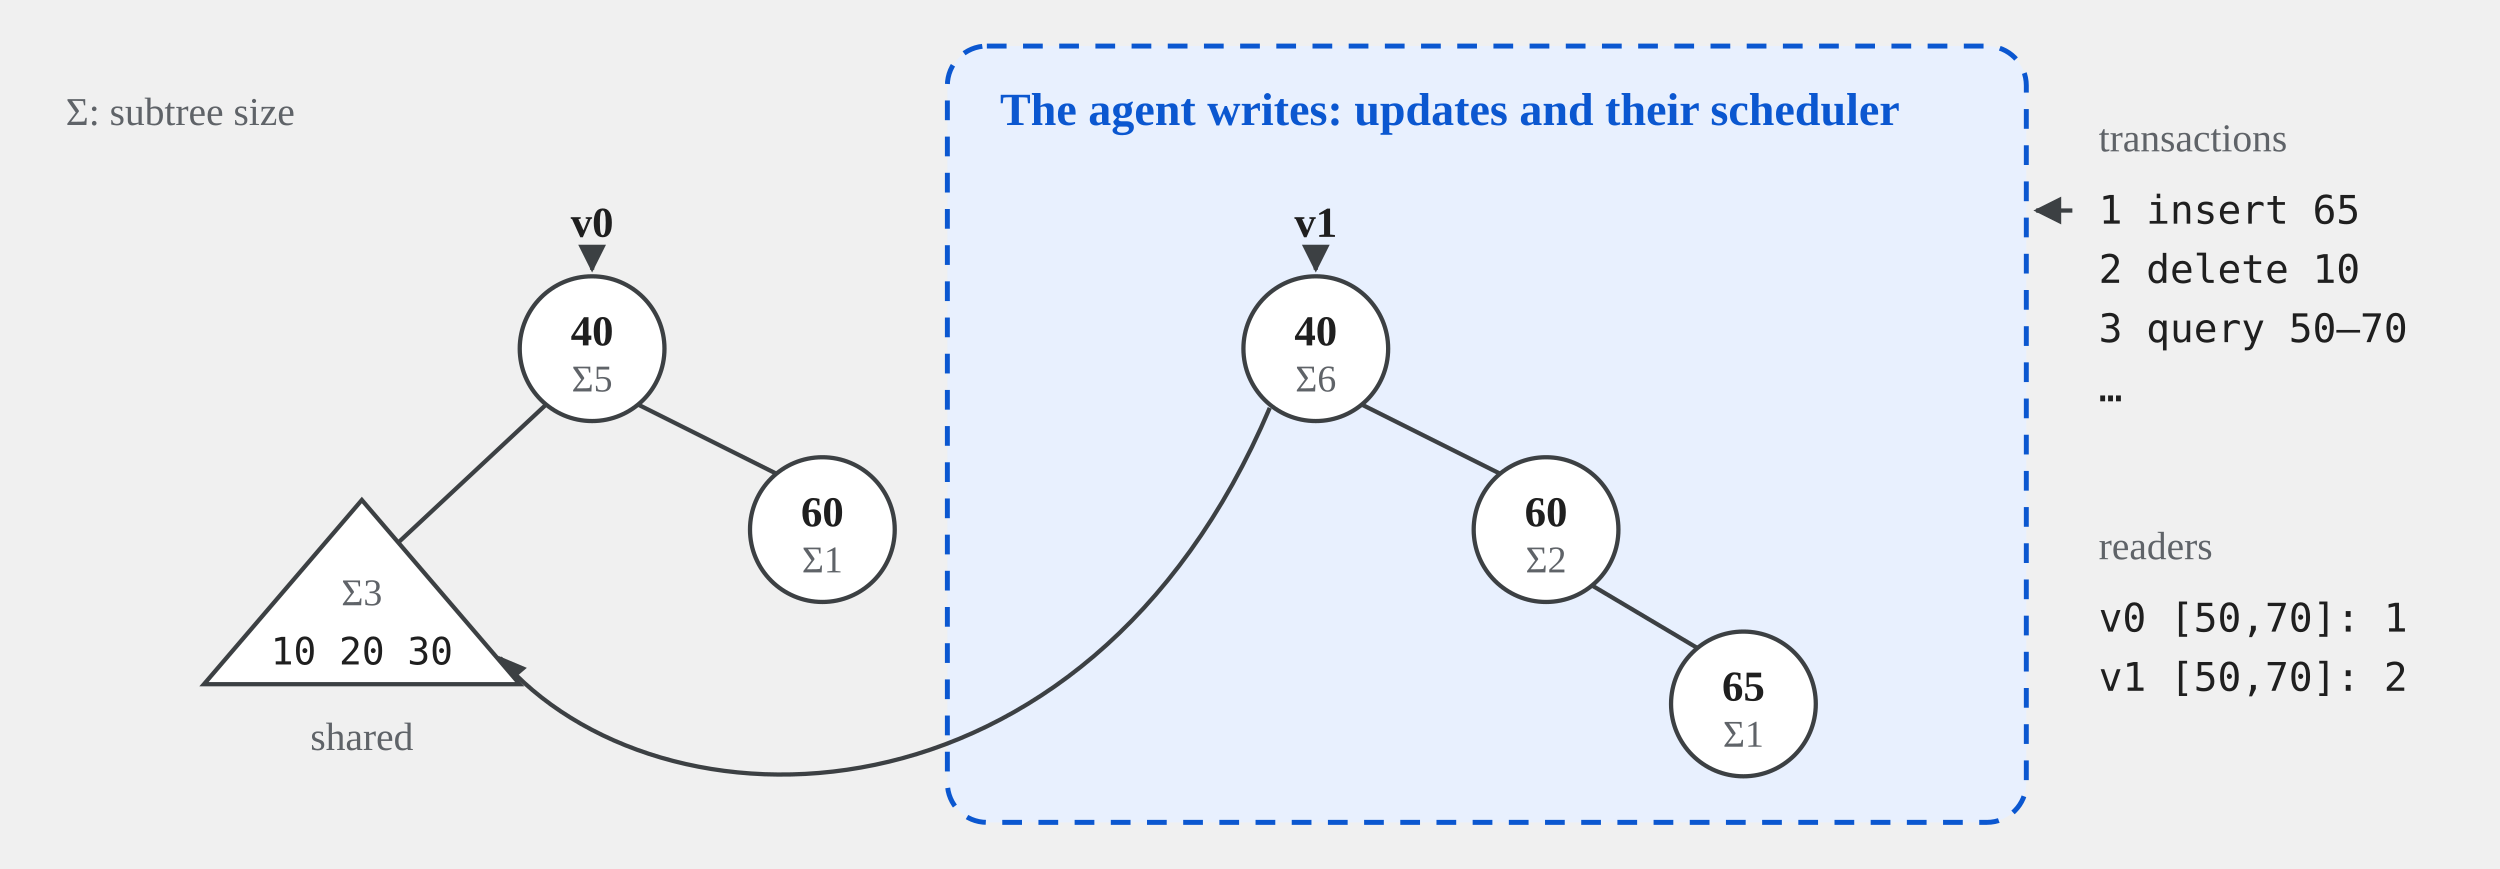
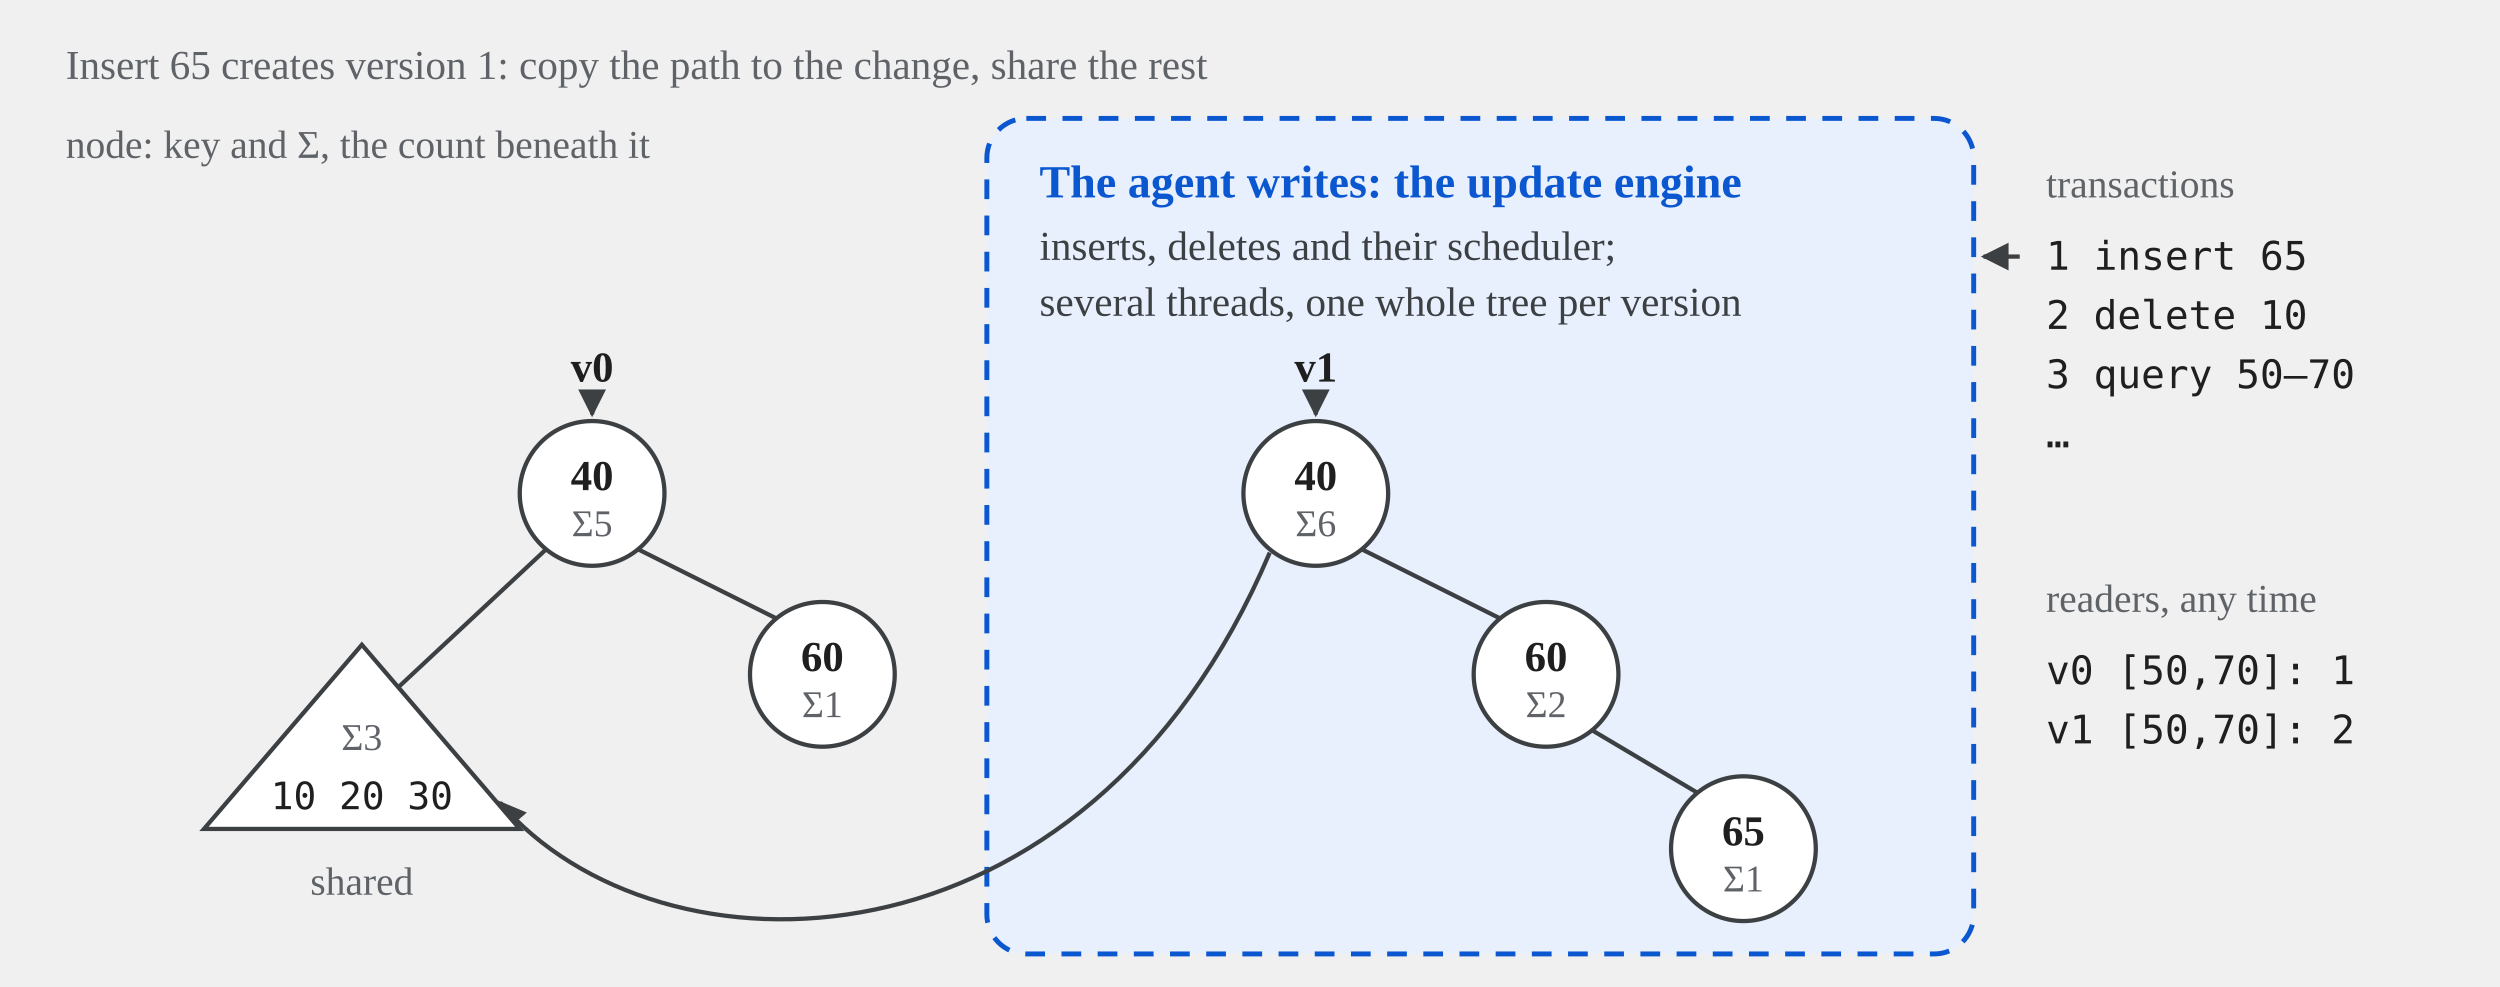
- <svg xmlns="http://www.w3.org/2000/svg" viewBox="0 0 760 264" role="img" aria-label="Version 0 of a treap holds keys 10 to 60. Inserting 65 creates version 1 by copying the path 40, 60 and adding 65, while the subtree of 10, 20 and 30 is shared. Each node shows its key and the total count beneath it. The agent writes the update routines and their scheduler; readers query any version at any time.">
+ <svg xmlns="http://www.w3.org/2000/svg" viewBox="0 0 760 300" role="img" aria-label="Version 0 of a treap holds keys 10 to 60. Inserting 65 creates version 1 by copying the path 40, 60 and adding 65, while the subtree of 10, 20 and 30 is shared. Each node shows its key and the total count beneath it. The agent writes the update routines and their scheduler; readers query any version at any time.">
  <defs>
    <marker id="persistent-treap-update-engine-ar" viewBox="0 0 10 10" refX="9" refY="5" markerWidth="6.5" markerHeight="6.5" orient="auto">
      <path d="M0 0L10 5L0 10z" fill="#3c4043" />
    </marker>
  </defs>
-   <text x="20" y="38" font-size="12" fill="#5f6368">Σ: subtree size</text>
-   <rect x="288" y="14" width="328" height="236" rx="12" fill="#e8f0fe" stroke="#0b57d0" stroke-width="1.5" stroke-dasharray="6 5" />
-   <text x="304" y="38" font-size="14" font-weight="600" fill="#0b57d0">The agent writes: updates and their scheduler</text>
-   <line x1="166" y1="123" x2="121" y2="165" stroke="#3c4043" stroke-width="1.3" />
-   <line x1="194" y1="123" x2="236" y2="144" stroke="#3c4043" stroke-width="1.3" />
-   <line x1="414" y1="123" x2="456" y2="144" stroke="#3c4043" stroke-width="1.3" />
-   <line x1="484" y1="178" x2="516" y2="197" stroke="#3c4043" stroke-width="1.3" />
-   <path d="M386 124 C 330 256, 200 256, 152 200" fill="none" stroke="#3c4043" stroke-width="1.3" marker-end="url(#persistent-treap-update-engine-ar)" />
-   <path d="M110 152 L158 208 L62 208 Z" fill="#fff" stroke="#3c4043" stroke-width="1.3" />
-   <text x="110" y="184" font-size="11.5" text-anchor="middle" fill="#5f6368">Σ3</text>
-   <text x="110" y="202" font-size="11.5" text-anchor="middle" fill="#1f1f1f" font-family="ui-monospace,Menlo,monospace">10 20 30</text>
-   <text x="110" y="228" font-size="12" text-anchor="middle" fill="#5f6368">shared</text>
-   <circle cx="180" cy="106" r="22" fill="#fff" stroke="#3c4043" stroke-width="1.3" />
-   <text x="180" y="105" font-size="13" font-weight="600" text-anchor="middle" fill="#1f1f1f">40</text>
-   <text x="180" y="119" font-size="11.5" text-anchor="middle" fill="#5f6368">Σ5</text>
-   <circle cx="250" cy="161" r="22" fill="#fff" stroke="#3c4043" stroke-width="1.3" />
-   <text x="250" y="160" font-size="13" font-weight="600" text-anchor="middle" fill="#1f1f1f">60</text>
-   <text x="250" y="174" font-size="11.5" text-anchor="middle" fill="#5f6368">Σ1</text>
-   <circle cx="400" cy="106" r="22" fill="#fff" stroke="#3c4043" stroke-width="1.3" />
-   <text x="400" y="105" font-size="13" font-weight="600" text-anchor="middle" fill="#1f1f1f">40</text>
-   <text x="400" y="119" font-size="11.5" text-anchor="middle" fill="#5f6368">Σ6</text>
-   <circle cx="470" cy="161" r="22" fill="#fff" stroke="#3c4043" stroke-width="1.3" />
-   <text x="470" y="160" font-size="13" font-weight="600" text-anchor="middle" fill="#1f1f1f">60</text>
-   <text x="470" y="174" font-size="11.5" text-anchor="middle" fill="#5f6368">Σ2</text>
-   <circle cx="530" cy="214" r="22" fill="#fff" stroke="#3c4043" stroke-width="1.3" />
-   <text x="530" y="213" font-size="13" font-weight="600" text-anchor="middle" fill="#1f1f1f">65</text>
-   <text x="530" y="227" font-size="11.5" text-anchor="middle" fill="#5f6368">Σ1</text>
-   <text x="180" y="72" font-size="13" font-weight="600" text-anchor="middle" fill="#1f1f1f">v0</text>
-   <line x1="180" y1="76" x2="180" y2="82" stroke="#3c4043" stroke-width="1.3" marker-end="url(#persistent-treap-update-engine-ar)" />
-   <text x="400" y="72" font-size="13" font-weight="600" text-anchor="middle" fill="#1f1f1f">v1</text>
-   <line x1="400" y1="76" x2="400" y2="82" stroke="#3c4043" stroke-width="1.3" marker-end="url(#persistent-treap-update-engine-ar)" />
-   <text x="638" y="46" font-size="12" fill="#5f6368">transactions</text>
-   <text x="638" y="68" font-size="12" fill="#1f1f1f" font-family="ui-monospace,Menlo,monospace">1 insert 65</text>
-   <text x="638" y="86" font-size="12" fill="#1f1f1f" font-family="ui-monospace,Menlo,monospace">2 delete 10</text>
-   <text x="638" y="104" font-size="12" fill="#1f1f1f" font-family="ui-monospace,Menlo,monospace">3 query 50–70</text>
-   <text x="638" y="122" font-size="12" fill="#1f1f1f" font-family="ui-monospace,Menlo,monospace">…</text>
-   <line x1="630" y1="64" x2="619" y2="64" stroke="#3c4043" stroke-width="1.3" marker-end="url(#persistent-treap-update-engine-ar)" />
-   <text x="638" y="170" font-size="12" fill="#5f6368">readers</text>
-   <text x="638" y="192" font-size="12" fill="#1f1f1f" font-family="ui-monospace,Menlo,monospace">v0 [50,70]: 1</text>
-   <text x="638" y="210" font-size="12" fill="#1f1f1f" font-family="ui-monospace,Menlo,monospace">v1 [50,70]: 2</text>
+   <text x="20" y="24" font-size="12.5" fill="#5f6368">Insert 65 creates version 1: copy the path to the change, share the rest</text>
+   <rect x="300" y="36" width="300" height="254" rx="12" fill="#e8f0fe" stroke="#0b57d0" stroke-width="1.5" stroke-dasharray="6 5" />
+   <text x="316" y="60" font-size="14" font-weight="600" fill="#0b57d0">The agent writes: the update engine</text>
+   <text x="316" y="79" font-size="12.5" fill="#3c4043">inserts, deletes and their scheduler;</text>
+   <text x="316" y="96" font-size="12.5" fill="#3c4043">several threads, one whole tree per version</text>
+   <line x1="166" y1="167" x2="121" y2="209" stroke="#3c4043" stroke-width="1.3" />
+   <line x1="194" y1="167" x2="236" y2="188" stroke="#3c4043" stroke-width="1.3" />
+   <line x1="414" y1="167" x2="456" y2="188" stroke="#3c4043" stroke-width="1.3" />
+   <line x1="484" y1="222" x2="516" y2="241" stroke="#3c4043" stroke-width="1.3" />
+   <path d="M386 168 C 330 300, 200 300, 152 244" fill="none" stroke="#3c4043" stroke-width="1.3" marker-end="url(#persistent-treap-update-engine-ar)" />
+   <path d="M110 196 L158 252 L62 252 Z" fill="#fff" stroke="#3c4043" stroke-width="1.3" />
+   <text x="110" y="228" font-size="11.5" text-anchor="middle" fill="#5f6368">Σ3</text>
+   <text x="110" y="246" font-size="11.5" text-anchor="middle" fill="#1f1f1f" font-family="ui-monospace,Menlo,monospace">10 20 30</text>
+   <text x="110" y="272" font-size="12" text-anchor="middle" fill="#5f6368">shared</text>
+   <circle cx="180" cy="150" r="22" fill="#fff" stroke="#3c4043" stroke-width="1.3" />
+   <text x="180" y="149" font-size="13" font-weight="600" text-anchor="middle" fill="#1f1f1f">40</text>
+   <text x="180" y="163" font-size="11.5" text-anchor="middle" fill="#5f6368">Σ5</text>
+   <circle cx="250" cy="205" r="22" fill="#fff" stroke="#3c4043" stroke-width="1.3" />
+   <text x="250" y="204" font-size="13" font-weight="600" text-anchor="middle" fill="#1f1f1f">60</text>
+   <text x="250" y="218" font-size="11.5" text-anchor="middle" fill="#5f6368">Σ1</text>
+   <circle cx="400" cy="150" r="22" fill="#fff" stroke="#3c4043" stroke-width="1.3" />
+   <text x="400" y="149" font-size="13" font-weight="600" text-anchor="middle" fill="#1f1f1f">40</text>
+   <text x="400" y="163" font-size="11.5" text-anchor="middle" fill="#5f6368">Σ6</text>
+   <circle cx="470" cy="205" r="22" fill="#fff" stroke="#3c4043" stroke-width="1.3" />
+   <text x="470" y="204" font-size="13" font-weight="600" text-anchor="middle" fill="#1f1f1f">60</text>
+   <text x="470" y="218" font-size="11.5" text-anchor="middle" fill="#5f6368">Σ2</text>
+   <circle cx="530" cy="258" r="22" fill="#fff" stroke="#3c4043" stroke-width="1.3" />
+   <text x="530" y="257" font-size="13" font-weight="600" text-anchor="middle" fill="#1f1f1f">65</text>
+   <text x="530" y="271" font-size="11.5" text-anchor="middle" fill="#5f6368">Σ1</text>
+   <text x="180" y="116" font-size="13" font-weight="600" text-anchor="middle" fill="#1f1f1f">v0</text>
+   <line x1="180" y1="120" x2="180" y2="126" stroke="#3c4043" stroke-width="1.3" marker-end="url(#persistent-treap-update-engine-ar)" />
+   <text x="400" y="116" font-size="13" font-weight="600" text-anchor="middle" fill="#1f1f1f">v1</text>
+   <line x1="400" y1="120" x2="400" y2="126" stroke="#3c4043" stroke-width="1.3" marker-end="url(#persistent-treap-update-engine-ar)" />
+   <text x="622" y="60" font-size="12" fill="#5f6368">transactions</text>
+   <text x="622" y="82" font-size="12" fill="#1f1f1f" font-family="ui-monospace,Menlo,monospace">1 insert 65</text>
+   <text x="622" y="100" font-size="12" fill="#1f1f1f" font-family="ui-monospace,Menlo,monospace">2 delete 10</text>
+   <text x="622" y="118" font-size="12" fill="#1f1f1f" font-family="ui-monospace,Menlo,monospace">3 query 50–70</text>
+   <text x="622" y="136" font-size="12" fill="#1f1f1f" font-family="ui-monospace,Menlo,monospace">…</text>
+   <line x1="614" y1="78" x2="603" y2="78" stroke="#3c4043" stroke-width="1.3" marker-end="url(#persistent-treap-update-engine-ar)" />
+   <text x="622" y="186" font-size="12" fill="#5f6368">readers, any time</text>
+   <text x="622" y="208" font-size="12" fill="#1f1f1f" font-family="ui-monospace,Menlo,monospace">v0 [50,70]: 1</text>
+   <text x="622" y="226" font-size="12" fill="#1f1f1f" font-family="ui-monospace,Menlo,monospace">v1 [50,70]: 2</text>
+   <text x="20" y="48" font-size="12" fill="#5f6368">node: key and Σ, the count beneath it</text>
</svg>
